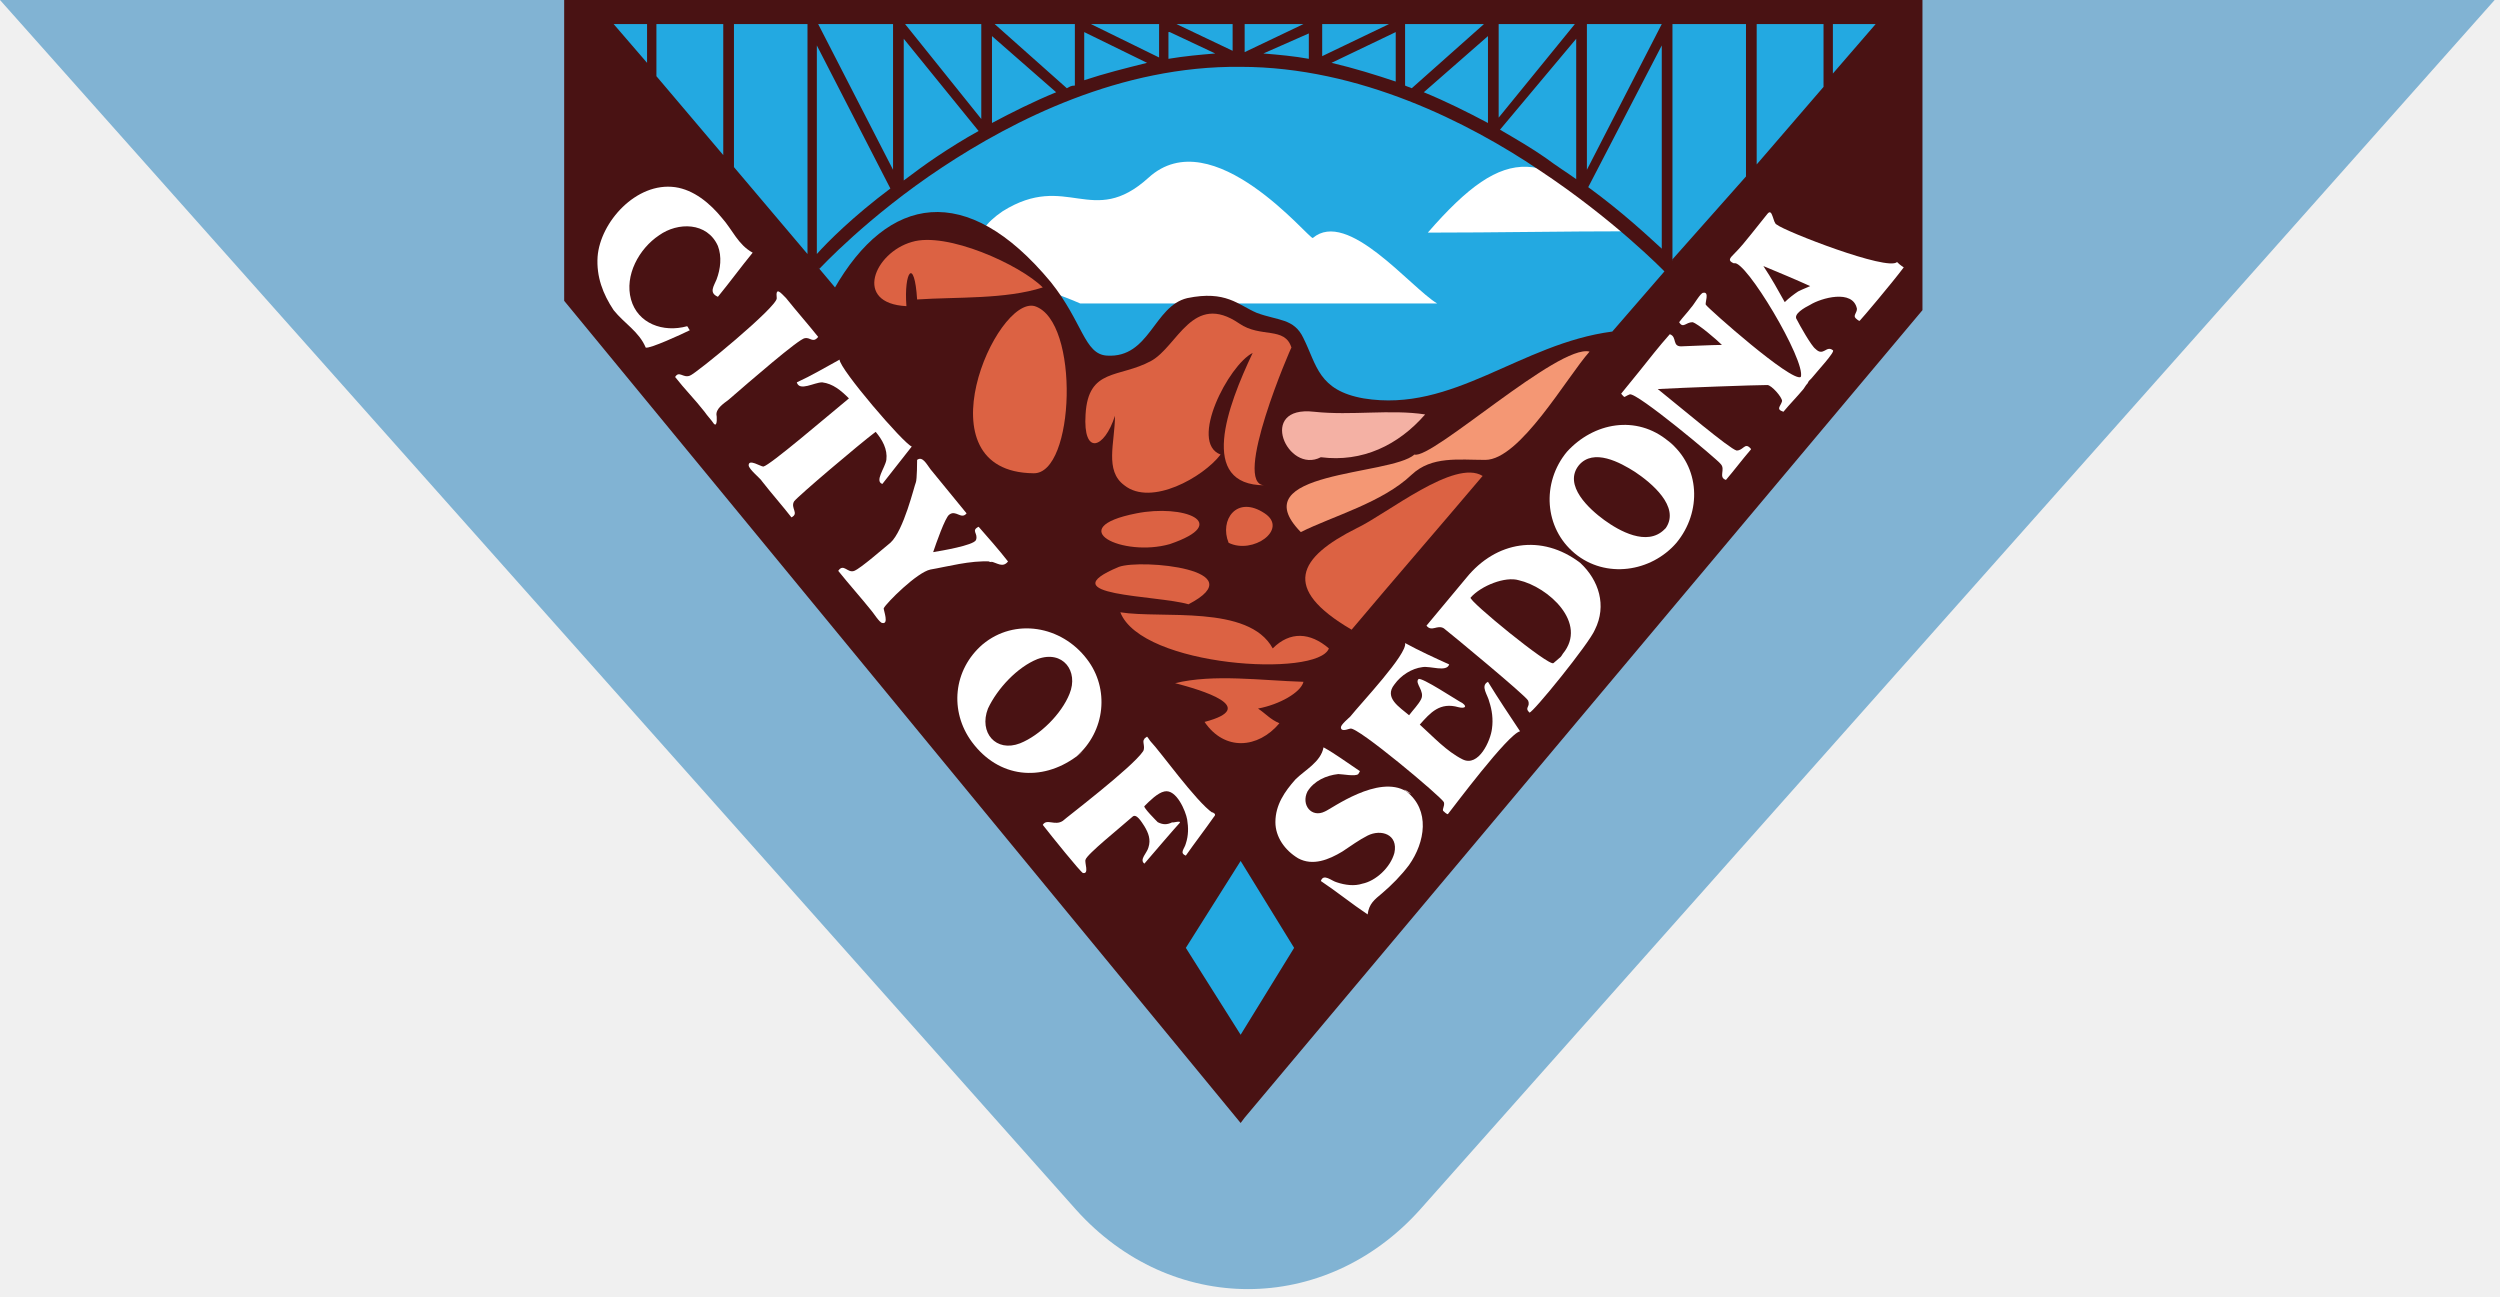
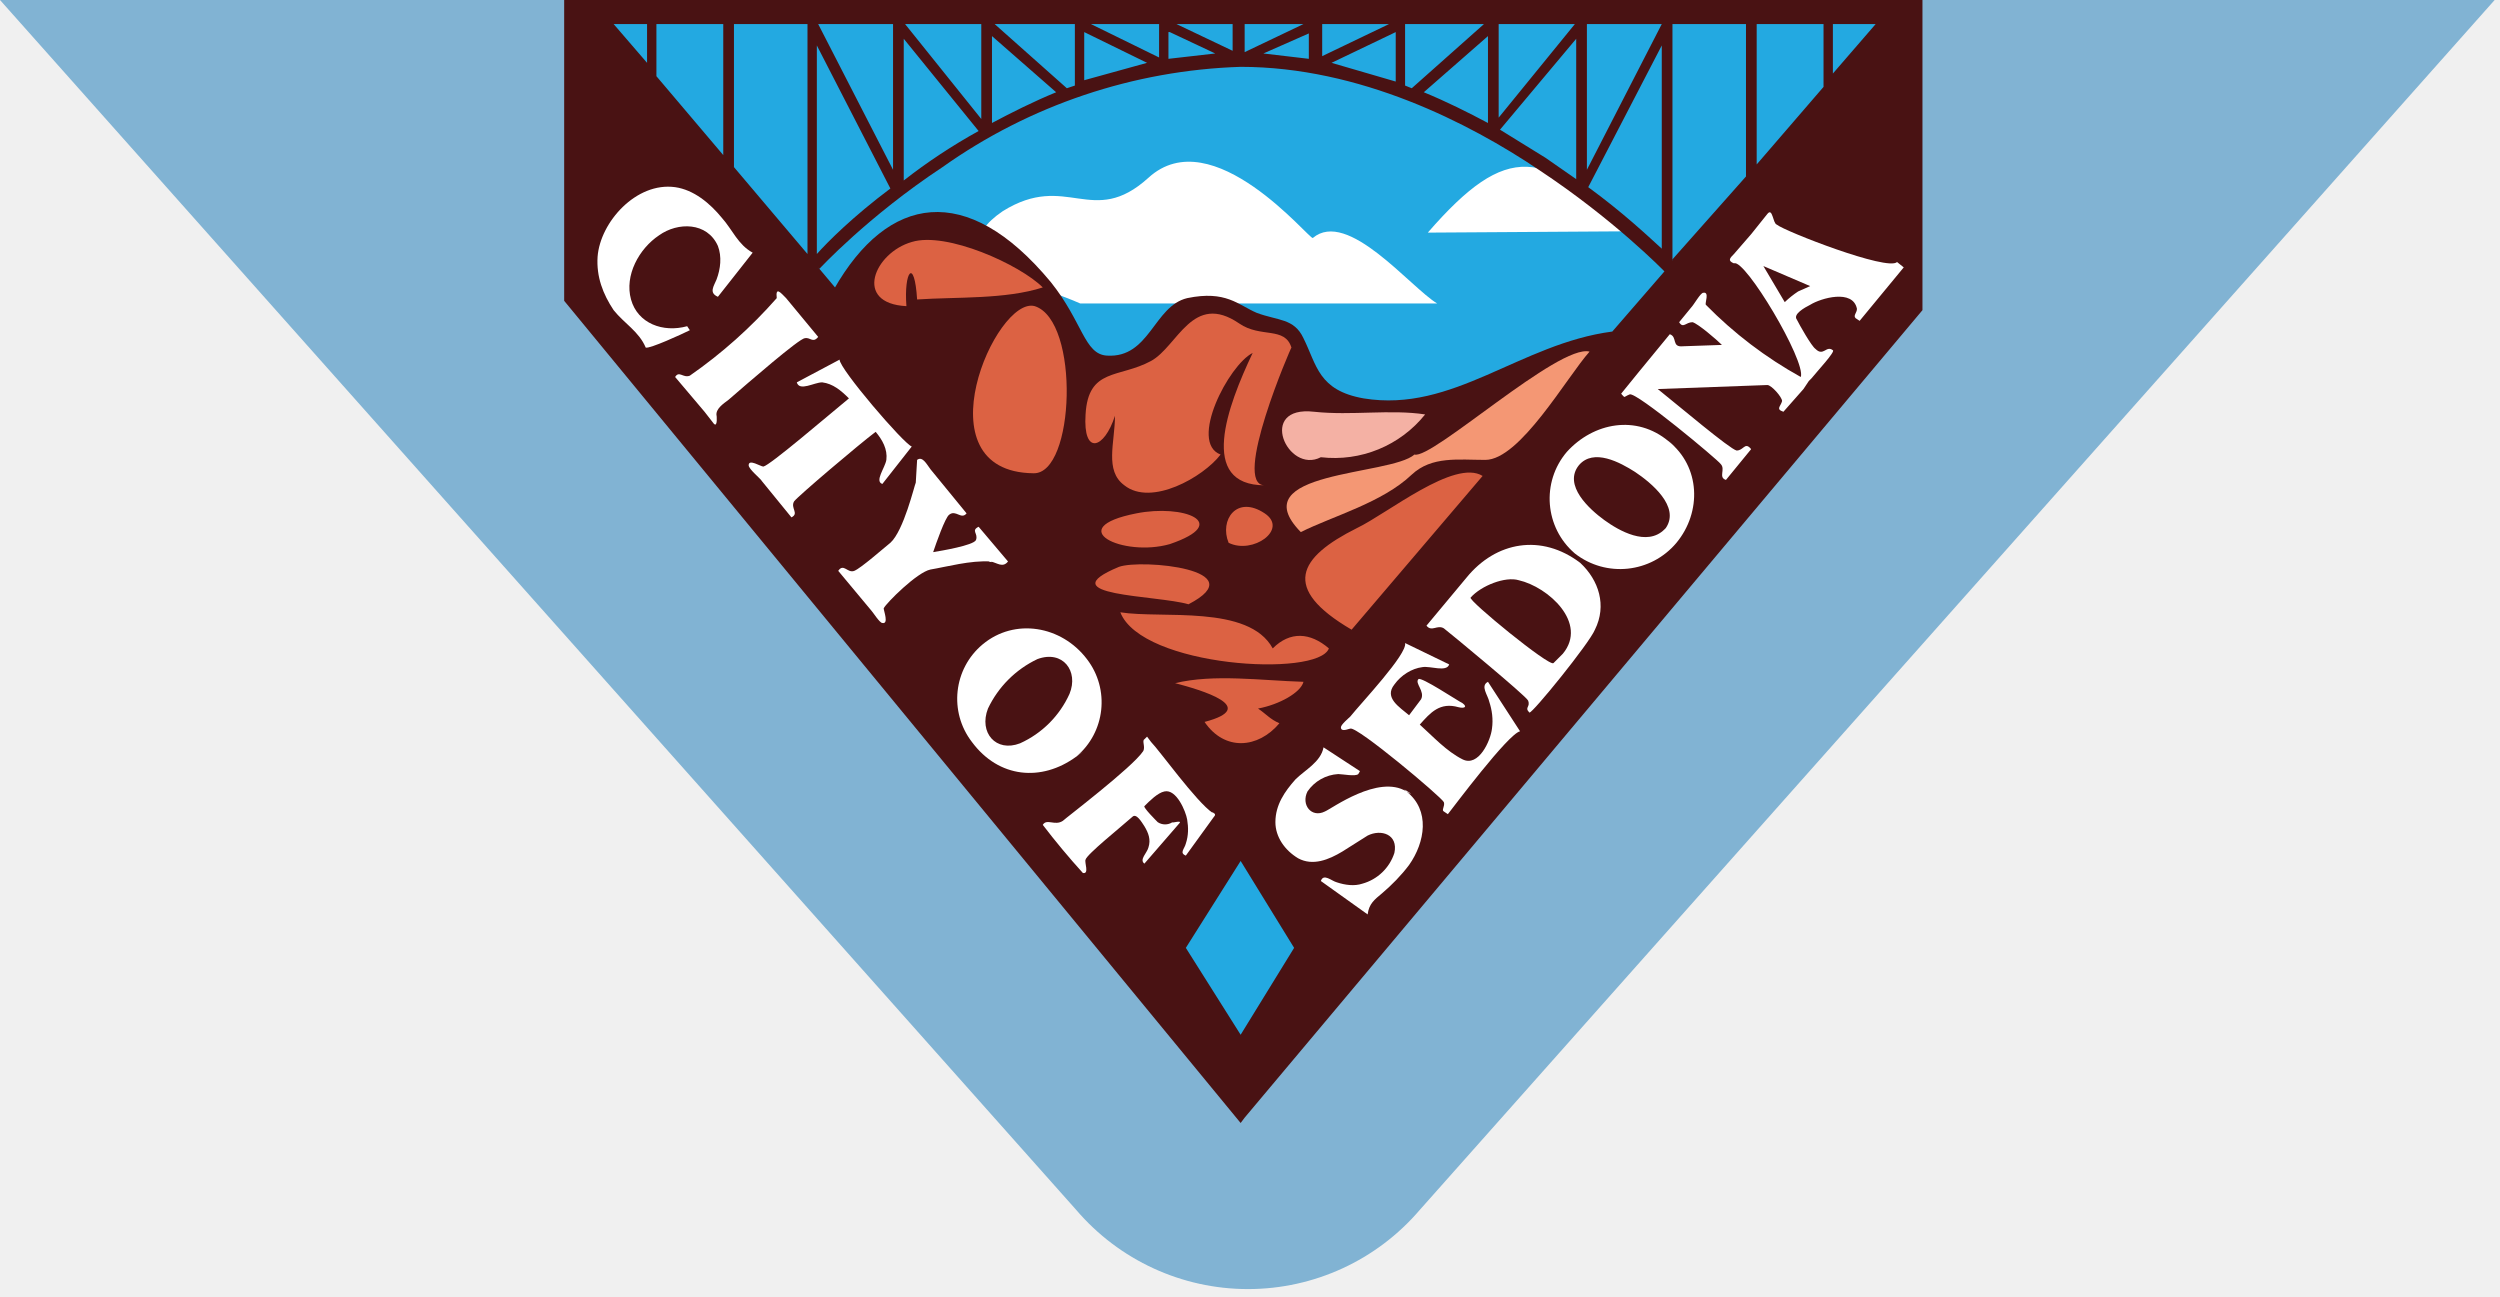
- <svg xmlns="http://www.w3.org/2000/svg" width="187" height="97" viewBox="0 0 187 97" fill="none">
-   <path d="M186.6 0H0L80.5 90.5C87.6 98.4 99.1 98.4 106.2 90.5L186.6 0Z" fill="#81B3D3" />
-   <path d="M43.2 0.7L92.8 59.1L142.1 1.1L43.2 0.7Z" fill="#23A9E1" />
-   <path d="M122 17.3C116.9 17.3 111.9 17.4 106.8 17.4C112.8 10.5 115.5 11.2 122 17.3Z" fill="white" />
-   <path d="M80.8 22.7C89.7 22.7 98.6 22.7 107.5 22.7C105.5 21.5 100.8 15.6 98.2 17.8C98 18 90.7 8.9 85.9 13.3C81.7 17.1 79.8 12.8 75 15.8C69.7 19.4 78.2 21.5 80.8 22.7Z" fill="white" />
-   <path d="M93.1 0H42.2V22.5L92.8 84L93.1 83.6L143.8 23.2V0H93.1ZM54.9 1.8H60.4V19L54.9 12.5V1.8ZM54.1 11.6L49.1 5.7V1.8H54.1V11.6ZM73.4 8.9L67.7 1.8H73.4V8.9ZM66.8 12.7L61.2 1.8H66.8V12.7ZM61.1 3.4L66.6 14.1C63.8 16.2 61.9 18.1 61.1 19V3.4ZM67.6 2.9L73.2 9.8C72.1 10.4 71 11.1 70.1 11.7C69.2 12.3 68.4 12.9 67.6 13.5V2.9ZM74.2 2.7L79 6.9C77.3 7.6 75.7 8.4 74.2 9.2V2.7ZM79.8 6.6L74.4 1.8H80.4V6.4C80.1 6.4 80 6.5 79.8 6.6ZM98.9 1.8H103.9L98.9 4.2V1.8ZM93.1 1.8H97.5L93.1 3.9V1.8ZM92.2 3.8L88 1.8H92.2V3.8ZM86.7 4.3L81.6 1.8H86.7V4.3ZM81.1 2.4L85.8 4.7C84.2 5.1 82.6 5.5 81.1 6V2.4ZM87.5 2.4L90.9 4C89.7 4.1 88.6 4.2 87.4 4.4V2.4H87.5ZM97.9 2.5V4.4C96.8 4.2 95.7 4.1 94.5 4L97.9 2.5ZM104.4 2.4V6.1C102.9 5.6 101.3 5.1 99.6 4.7L104.4 2.4ZM105.1 1.8H111L105.6 6.6C105.4 6.5 105.3 6.5 105.1 6.4V1.8ZM118.7 1.8H124.3L118.7 12.7V1.8ZM112.1 1.8H117.8L112.1 8.8V1.8ZM111.3 2.7V9.2C109.8 8.4 108.2 7.6 106.5 6.9L111.3 2.7ZM117.9 2.9V13.4C117.2 12.9 116.4 12.4 115.6 11.8C114.6 11.1 113.4 10.4 112.2 9.7L117.9 2.9ZM124.3 3.4V18.6C123.2 17.6 121.4 15.9 118.8 14L124.3 3.4ZM125.1 19.4V1.8H130.6V13.2L125.1 19.4C125.2 19.5 125.1 19.5 125.1 19.4ZM131.4 1.8H136.4V6.5L131.4 12.3V1.8ZM48.4 1.8V4.7L45.9 1.8H48.4ZM61.2 20L61.3 20.1C61.3 20.1 64.9 16.2 70.5 12.5C75.8 9 83.8 4.9 92.8 5C101.7 5 109.9 9.2 115.1 12.7C120.7 16.4 124.4 20.2 124.5 20.3L120.6 24.8C113.7 25.7 108.7 30.9 102 29.8C98.6 29.2 98.5 27.3 97.5 25.3C96.8 23.8 95.6 24 94 23.4C92.6 22.8 91.7 21.7 88.8 22.3C86.3 22.9 86 26.8 82.8 26.6C81.1 26.5 81 24.1 78.6 21.1C72.3 13.5 66.4 14.6 62.4 21.6L92.7 57.5L61.2 20ZM137.1 5.5V1.8H140.3L137.1 5.5Z" fill="#491213" />
-   <path d="M88.7 70.9L92.8 64.4L96.8 70.9L92.8 77.4L88.7 70.9Z" fill="#23A9E1" />
-   <path d="M65.5 32.3C66 32.9 66.4 33.6 66.3 34.4C66.2 35 65.4 36 66 36.2C66.7 35.3 67.5 34.3 68.2 33.4C67.6 33.2 62.8 27.6 62.8 26.9C61.7 27.5 60.7 28.1 59.6 28.6C59.8 29.3 60.9 28.6 61.5 28.6C62.3 28.7 62.9 29.2 63.5 29.8C61.8 31.2 57.6 34.8 57.1 34.9C56.9 34.9 56 34.3 56 34.8C56 35.1 56.9 35.8 57 36C57.7 36.9 58.5 37.8 59.2 38.7C59.8 38.4 59.1 38 59.4 37.5C59.7 37.1 64.3 33.2 65.5 32.3Z" fill="white" />
-   <path d="M60.2 25.3C60.6 25.2 60.8 25.7 61.2 25.2C60.4 24.2 59.6 23.3 58.8 22.3C58.4 21.9 58 21.4 58.1 22.3C58.2 22.9 52 28 51.6 28.1C51.1 28.3 50.8 27.7 50.5 28.2C51.2 29.1 52 29.9 52.7 30.8C52.9 31.1 53.2 31.4 53.4 31.7C53.7 32 53.6 31 53.6 31.1C53.5 30.6 54.1 30.2 54.5 29.9C56 28.6 59.8 25.3 60.2 25.3Z" fill="white" />
-   <path d="M51.4 24.4C49.6 24.9 47.7 24.2 47.2 22.4C46.7 20.6 47.8 18.6 49.3 17.6C50.7 16.6 52.9 16.6 53.7 18.4C54 19.2 53.9 20.1 53.6 20.9C53.4 21.4 53 21.9 53.7 22.2C54.6 21.1 55.4 20 56.3 18.9C55.2 18.3 54.8 17.2 54 16.3C53.1 15.2 51.9 14.2 50.5 14C47.6 13.6 44.9 16.6 44.7 19.2C44.6 20.7 45.1 22 45.9 23.2C46.7 24.2 47.8 24.8 48.3 26C48.6 26.1 51 25 51.6 24.7C51.5 24.6 51.5 24.5 51.4 24.4C50.7 24.6 51.4 24.4 51.4 24.4Z" fill="white" />
-   <path d="M90.7 60.8C89.5 60 86.7 56.1 86.1 55.5C86 55.4 85.9 55.2 85.8 55.1C85.8 55.1 85.5 55.3 85.6 55.3C85.4 55.4 85.7 55.9 85.5 56.2C84.7 57.4 79.7 61.2 79.5 61.4C78.9 61.8 78.3 61.2 78 61.7C78.7 62.6 80.8 65.2 81 65.3C81.5 65.4 81.1 64.5 81.2 64.3C81.3 63.9 83.8 61.9 84.7 61.1C85 60.8 85.4 61.5 85.6 61.8C85.9 62.3 86.1 62.8 85.9 63.4C85.8 63.8 85.2 64.3 85.6 64.6C86.2 63.9 88 61.8 88.2 61.6C88.5 61.3 87.6 61.6 87.7 61.5C87.3 61.7 87 61.7 86.6 61.5C86.5 61.4 85.5 60.4 85.6 60.3C86 59.9 86.6 59.3 87.1 59.2C88 59 88.7 60.7 88.8 61.3C88.9 61.9 88.9 62.5 88.7 63.1C88.6 63.5 88.2 63.8 88.7 64C89.4 63 90.1 62.1 90.8 61.1C91 60.9 90.8 60.8 90.7 60.8C90.6 60.7 90.9 60.8 90.7 60.8Z" fill="white" />
-   <path d="M80.5 56.6C82.7 54.7 83 51.5 81.3 49.3C79.4 46.8 75.9 46.2 73.5 48.2C71.3 50.1 71 53.2 72.7 55.5C74.7 58.2 77.9 58.5 80.5 56.6C81.7 55.7 80.4 56.7 80.5 56.6ZM80 51.9C79.4 53.4 77.8 55 76.3 55.6C74.5 56.3 73.2 54.8 73.9 53C74.6 51.5 76.1 49.9 77.6 49.3C79.5 48.6 80.7 50.2 80 51.9C79.6 52.8 80.1 51.7 80 51.9Z" fill="white" />
-   <path d="M74.1 42C74.6 42.1 75 42.5 75.4 42C74.7 41.1 73.9 40.2 73.2 39.4C72.6 39.7 73.2 39.9 73 40.4C72.8 40.8 70.4 41.2 69.8 41.3C70 40.7 70.7 38.7 71 38.5C71.5 38.1 71.9 38.9 72.3 38.4C71.4 37.3 70.5 36.2 69.6 35.1C69.3 34.7 69 34.1 68.6 34.4C68.6 34.4 68.6 35.9 68.5 36.1C68.4 36.3 67.6 39.7 66.6 40.6C66.1 41 64.4 42.5 63.9 42.7C63.4 42.9 63.1 42.1 62.7 42.7C63.5 43.7 64.4 44.7 65.2 45.7C65.3 45.8 65.8 46.6 66 46.6C66.5 46.7 66.1 45.7 66.1 45.5C66.3 45.1 68.6 42.8 69.6 42.6C70.8 42.4 72.6 41.9 74.1 42C74.4 42.1 73.7 42 74.1 42Z" fill="white" />
-   <path d="M67.8 22.9C63.8 22.7 65.4 18.9 68.2 18.1C70.8 17.3 76.3 19.8 78 21.5C75.2 22.4 71.6 22.2 68.6 22.4C68.4 19.2 67.6 20.3 67.8 22.9Z" fill="#DC6243" />
-   <path d="M77.3 35.4C68.7 35.3 74.5 22.1 77.4 22.9C80.8 24 80.4 35.5 77.3 35.4Z" fill="#DC6243" />
-   <path d="M83.4 31.1C82.6 33.6 81 34.1 81.2 31C81.4 27.5 83.7 28.3 86.1 27C88.1 25.9 89.2 21.8 92.7 24.2C94.3 25.3 96.1 24.4 96.6 26C96.6 25.9 92.1 36.3 94.6 36.3C89.6 36.3 91.8 30.4 93.7 26.4C91.9 27.3 88.9 33.1 91.3 34C90 35.7 86.1 37.9 84.1 36.3C82.6 35.2 83.4 33.1 83.4 31.1Z" fill="#DC6243" />
-   <path d="M87.5 40.7C84 41.7 79.4 39.5 85 38.4C88.5 37.7 92.2 39.1 87.5 40.7C87.6 40.7 87.4 40.7 87.5 40.7Z" fill="#DC6243" />
-   <path d="M91.9 40.6C91.2 38.9 92.5 37 94.6 38.4C96.4 39.6 93.7 41.5 91.9 40.6Z" fill="#DC6243" />
-   <path d="M88.9 45.2C86.5 44.5 78.4 44.6 83.7 42.4C85.4 41.8 93.9 42.6 88.9 45.2Z" fill="#DC6243" />
-   <path d="M99.4 48.5C98 47.3 96.5 47.2 95.2 48.5C93.4 45.2 86.9 46.3 83.8 45.8C85.4 49.9 98.6 50.7 99.4 48.5Z" fill="#DC6243" />
-   <path d="M97.5 51C94.3 50.9 90.8 50.4 87.9 51.1C89.8 51.6 94.3 52.9 90.1 54C91.6 56.2 94.1 56 95.7 54.1C95 53.8 94.7 53.4 94.1 53C95.7 52.7 97.3 51.8 97.5 51Z" fill="#DC6243" />
-   <path d="M101.1 47.1C95.8 44 97.1 41.7 101.5 39.5C103.8 38.4 108.8 34.3 110.9 35.6C107.6 39.5 104.3 43.3 101.1 47.1Z" fill="#DC6243" />
-   <path d="M97.3 39.8C92.8 35.2 104 35.6 105.8 34C107.1 34.4 116.6 25.7 118.9 26.3C117.2 28.2 113.7 34.4 111.1 34.4C109.1 34.4 107.1 34.1 105.6 35.5C103.4 37.6 99.7 38.6 97.3 39.8Z" fill="#F49774" />
-   <path d="M98.8 34.2C96.3 35.5 94 30.3 98.3 30.8C101.1 31.1 104 30.6 106.6 31C104.6 33.3 101.9 34.6 98.8 34.2Z" fill="#F4B1A4" />
-   <path d="M111.4 52.5C111.6 53.1 111.7 53.8 111.6 54.5C111.5 55.4 110.6 57.4 109.4 56.8C108.2 56.2 107.2 55.1 106.2 54.2C107 53.3 107.7 52.5 109.1 52.9C109.5 53 109.8 52.9 109.4 52.6C109 52.4 106.3 50.6 106.1 50.8C105.8 51.1 106.6 51.7 106.3 52.3C106.1 52.7 105.7 53.1 105.4 53.5C104.7 52.9 103.5 52.2 104.3 51.2C104.8 50.5 105.6 50 106.4 49.9C107 49.8 108.2 50.3 108.4 49.7C107.3 49.2 106.2 48.7 105.1 48.1C105.3 48.9 101.8 52.6 101 53.6C100.9 53.7 100.3 54.2 100.3 54.4C100.3 54.8 100.9 54.5 101 54.5C101.5 54.3 107.8 59.6 108 60C108.1 60.3 107.8 60.6 108 60.7C108 60.7 108.2 60.9 108.3 60.9C108.7 60.4 112.8 54.9 113.7 54.7C112.9 53.5 112.1 52.3 111.3 51C110.7 51.3 111.3 52 111.4 52.5Z" fill="white" />
-   <path d="M105.2 59.2C103.1 57.9 99.6 60.5 99.1 60.7C98.1 61.2 97.3 60.2 97.8 59.2C98.3 58.4 99.2 58 100.1 57.9C100.4 57.9 101.4 58.1 101.6 57.9C101.7 57.7 101.8 57.7 101.6 57.6C100.7 57 99.9 56.4 99 55.9C98.8 57 97.6 57.6 96.9 58.3C96.1 59.2 95.4 60.2 95.4 61.5C95.4 62.6 96.1 63.6 97.1 64.2C98.2 64.8 99.4 64.3 100.4 63.7C101 63.3 101.7 62.8 102.3 62.5C103.3 62 104.6 62.4 104.3 63.8C104 64.9 102.9 65.9 101.9 66.1C101.3 66.3 100.6 66.2 100 66C99.6 65.9 99 65.3 98.8 65.9C100 66.7 101.1 67.6 102.3 68.4C102.4 67.6 102.8 67.3 103.4 66.8C104.1 66.2 104.8 65.5 105.4 64.7C106.6 63 107 60.6 105.2 59.2Z" fill="white" />
-   <path d="M105.2 59.2C106.2 59.8 104.6 58.7 105.2 59.2V59.2Z" fill="white" />
-   <path d="M141.9 19.6C141.2 20.3 133.5 17.3 132.9 16.8C132.6 16.7 132.6 15.5 132.2 16C131.8 16.5 131.4 17 131 17.5C130.6 18 130.2 18.5 129.7 19C129.4 19.3 129.2 19.5 129.7 19.7C130.5 19.3 135.1 27 134.7 28.2C134 28.6 127.8 23.1 127.6 22.8C127.5 22.7 127.9 21.8 127.4 21.9C127.2 21.9 126.7 22.8 126.5 23C126.2 23.4 125.9 23.7 125.6 24.1C125.9 24.6 126.1 24.1 126.6 24.1C127 24.2 128.4 25.4 128.8 25.8C128.1 25.8 126.1 25.9 125.9 25.9C125 26 125.5 25.2 124.9 25C124.1 25.9 123.4 26.8 122.6 27.8C122.2 28.3 121.7 28.9 121.3 29.4C121.2 29.5 121.3 29.4 121.3 29.5C121.6 29.8 121.4 29.7 121.9 29.5C122.4 29.3 128.5 34.4 128.7 34.7C129.1 35.1 128.5 35.7 129.1 35.9C129.7 35.2 130.3 34.4 130.9 33.7C131 33.6 131 33.6 130.9 33.5C130.5 33.1 130.4 33.7 129.9 33.7C129.4 33.6 125.5 30.3 124 29.1C125.8 29 131.3 28.8 132.2 28.8C132.5 28.8 133.3 29.7 133.3 30C133.2 30.4 132.8 30.6 133.4 30.8C133.9 30.2 134.4 29.7 134.9 29.1L135.1 28.8C135.2 28.7 135.2 28.7 135.3 28.5L135.5 28.3C135.9 27.8 137.3 26.3 137.1 26.2C136.6 25.8 136.4 26.7 135.8 26.1C135.5 25.9 134.6 24.3 134.4 23.9C134.1 23.5 135 23 135.4 22.8C136.2 22.3 138.6 21.6 138.9 23.1C138.9 23.4 138.6 23.6 138.8 23.8C138.8 23.8 139 24 139.1 24C139.3 23.8 141.5 21.2 142.4 20C142.1 19.8 142 19.7 141.9 19.6ZM134.5 21.8C134.6 21.8 134.7 21.7 134.5 21.8C134.2 22 133.8 22.3 133.5 22.6C133 21.7 132.5 20.8 131.9 19.9C133.1 20.4 134.3 20.9 135.4 21.4C135.2 21.5 134.9 21.6 134.5 21.8Z" fill="white" />
-   <path d="M124.8 33C122.4 31 119.2 31.6 117.2 33.8C115.3 36.1 115.5 39.5 117.8 41.4C120.1 43.3 123.5 42.8 125.4 40.6C127.3 38.3 127.2 34.9 124.8 33ZM124.5 39.6C124.5 39.6 124.5 39.7 124.5 39.6C123.2 40.9 121.1 39.7 120 38.9C118.9 38.1 116.9 36.3 118.1 34.8C119.2 33.5 121.2 34.6 122.3 35.3C123.5 36.1 125.7 37.9 124.6 39.5C124.7 39.4 124.7 39.4 124.5 39.6Z" fill="white" />
-   <path d="M124.8 33C126 34 124.5 32.8 124.8 33V33Z" fill="white" />
-   <path d="M124.5 39.7C124.5 39.6 124.5 39.6 124.5 39.7C124.6 39.6 124.6 39.6 124.6 39.6C124.5 39.6 124.5 39.7 124.5 39.7Z" fill="white" />
-   <path d="M118.2 42.1C118.3 42.2 118.5 42.4 118.2 42.1C115.3 39.9 111.9 40.5 109.7 43.2C108.7 44.4 107.7 45.6 106.7 46.8C107.1 47.3 107.5 46.7 108 47C108.4 47.3 114.2 52.1 114.3 52.4C114.5 52.9 114 52.9 114.4 53.3C114.6 53.4 118.9 48.1 119.3 47.1C120.2 45.3 119.6 43.4 118.2 42.1ZM116.9 48.9C116.7 49.2 116.9 49 116.2 49.6C115.9 49.9 109.8 44.9 110 44.7C110.8 43.8 112.6 43.1 113.6 43.4C115.8 43.9 118.8 46.6 116.9 48.9Z" fill="white" />
+ <svg xmlns="http://www.w3.org/2000/svg" width="187" height="97" fill="none">
+   <path d="M186.6 0H0l80.5 90.5a16.9 16.9 0 0025.7 0L186.6 0z" fill="#81B3D3" />
+   <path d="M43.2.7l49.6 58.4 49.3-58L43.2.7z" fill="#23A9E1" />
+   <path d="M122 17.3l-15.2.1c6-6.9 8.7-6.2 15.2-.1zM80.8 22.7h26.7c-2-1.2-6.7-7.1-9.3-4.9-.2.2-7.5-8.9-12.3-4.5-4.2 3.8-6.1-.5-10.9 2.5-5.3 3.6 3.2 5.7 5.8 6.9z" fill="#fff" />
+   <path d="M93.1 0H42.2v22.5L92.8 84l.3-.4 50.7-60.4V0H93.1zM54.9 1.8h5.5V19l-5.5-6.5V1.8zm-.8 9.8l-5-5.9V1.8h5v9.8zm19.3-2.7l-5.7-7.1h5.7v7.1zm-6.6 3.8L61.2 1.8h5.6v10.9zm-5.7-9.3l5.5 10.7c-2.8 2.1-4.7 4-5.5 4.9V3.4zm6.5-.5l5.6 6.9a42.1 42.1 0 00-5.6 3.7V2.9zm6.6-.2L79 6.9c-1.7.7-3.3 1.5-4.8 2.3V2.7zm5.6 3.9l-5.4-4.8h6v4.6l-.6.2zm19.1-4.8h5l-5 2.4V1.8zm-5.8 0h4.4l-4.4 2.1V1.8zm-.9 2l-4.2-2h4.2v2zm-5.5.5l-5.1-2.5h5.1v2.5zm-5.6-1.9l4.7 2.3L81.1 6V2.4zm6.4 0L90.9 4l-3.5.4v-2h.1zm10.4.1v1.9L94.5 4l3.4-1.5zm6.5-.1v3.7l-4.8-1.4 4.8-2.3zm.7-.6h5.9l-5.4 4.8-.5-.2V1.8zm13.6 0h5.6l-5.6 10.9V1.8zm-6.6 0h5.7l-5.7 7v-7zm-.8.9v6.5c-1.5-.8-3.1-1.6-4.8-2.3l4.8-4.2zm6.6.2v10.5l-2.3-1.6-3.4-2.1 5.7-6.8zm6.4.5v15.2c-1.1-1-2.9-2.7-5.5-4.6l5.5-10.6zm.8 16V1.8h5.5v11.4l-5.5 6.2c.1.1 0 .1 0 0zm6.3-17.6h5v4.7l-5 5.8V1.8zm-83 0v2.9l-2.5-2.9h2.5zM61.2 20l.1.1s3.6-3.9 9.2-7.6A40.8 40.8 0 0192.8 5c8.9 0 17.1 4.2 22.3 7.7 5.6 3.7 9.3 7.5 9.4 7.6l-3.9 4.5c-6.9.9-11.9 6.1-18.6 5-3.4-.6-3.5-2.5-4.5-4.5-.7-1.5-1.9-1.3-3.5-1.9-1.4-.6-2.3-1.7-5.2-1.1-2.5.6-2.8 4.5-6 4.3-1.7-.1-1.8-2.5-4.2-5.5-6.3-7.6-12.2-6.5-16.2.5l30.3 35.9L61.2 20zm75.9-14.5V1.8h3.2l-3.2 3.7z" fill="#491213" />
+   <path d="M88.7 70.9l4.1-6.5 4 6.5-4 6.5-4.1-6.5z" fill="#23A9E1" />
+   <path d="M65.5 32.3c.5.6.9 1.3.8 2.1-.1.6-.9 1.6-.3 1.8l2.2-2.8c-.6-.2-5.4-5.8-5.4-6.5l-3.2 1.7c.2.7 1.3 0 1.9 0 .8.1 1.4.6 2 1.2-1.7 1.4-5.9 5-6.4 5.1-.2 0-1.1-.6-1.1-.1 0 .3.9 1 1 1.2l2.2 2.7c.6-.3-.1-.7.2-1.2.3-.4 4.9-4.3 6.1-5.2zM60.2 25.3c.4-.1.6.4 1-.1l-2.4-2.9c-.4-.4-.8-.9-.7 0a36 36 0 01-6.5 5.8c-.5.2-.8-.4-1.1.1l2.2 2.6.7.9c.3.3.2-.7.2-.6-.1-.5.5-.9.9-1.2 1.5-1.3 5.3-4.6 5.7-4.6zM51.4 24.4c-1.8.5-3.7-.2-4.2-2s.6-3.8 2.1-4.8c1.4-1 3.6-1 4.4.8.3.8.2 1.7-.1 2.5-.2.5-.6 1 .1 1.3l2.6-3.3c-1.1-.6-1.5-1.7-2.3-2.6-.9-1.1-2.1-2.1-3.5-2.3-2.9-.4-5.6 2.6-5.8 5.2-.1 1.5.4 2.8 1.2 4 .8 1 1.9 1.6 2.4 2.8.3.1 2.7-1 3.3-1.3l-.2-.3c-.7.2 0 0 0 0zM90.7 60.8c-1.2-.8-4-4.7-4.6-5.3l-.3-.4-.2.2c-.2.1.1.6-.1.9-.8 1.2-5.8 5-6 5.2-.6.4-1.2-.2-1.5.3a56 56 0 003 3.6c.5.1.1-.8.2-1 .1-.4 2.6-2.4 3.5-3.2.3-.3.7.4.9.7.3.5.5 1 .3 1.6-.1.4-.7.9-.3 1.2l2.6-3c.3-.3-.6 0-.5-.1a1 1 0 01-1.1 0c-.1-.1-1.1-1.1-1-1.2.4-.4 1-1 1.5-1.1.9-.2 1.6 1.5 1.7 2.1.1.6.1 1.2-.1 1.8-.1.4-.5.7 0 .9l2.1-2.9c.2-.2 0-.3-.1-.3-.1-.1.2 0 0 0zM80.5 56.6a5.3 5.3 0 00.8-7.3c-1.9-2.5-5.4-3.1-7.8-1.1a5.3 5.3 0 00-.8 7.3c2 2.7 5.2 3 7.8 1.1 1.2-.9-.1.1 0 0zm-.5-4.7a7.4 7.4 0 01-3.7 3.7c-1.8.7-3.1-.8-2.4-2.6a7.8 7.8 0 013.7-3.7c1.9-.7 3.1.9 2.4 2.6-.4.9.1-.2 0 0zM74.1 42c.5.1.9.5 1.3 0l-2.2-2.6c-.6.3 0 .5-.2 1-.2.4-2.6.8-3.2.9.2-.6.9-2.6 1.2-2.8.5-.4.9.4 1.3-.1l-2.7-3.3c-.3-.4-.6-1-1-.7l-.1 1.7c-.1.2-.9 3.6-1.9 4.5-.5.4-2.2 1.9-2.7 2.1-.5.2-.8-.6-1.2 0l2.5 3c.1.1.6.9.8.9.5.1.1-.9.1-1.1.2-.4 2.5-2.7 3.5-2.9 1.2-.2 3-.7 4.5-.6.3.1-.4 0 0 0z" fill="#fff" />
+   <path d="M67.8 22.9c-4-.2-2.4-4 .4-4.8 2.6-.8 8.1 1.7 9.8 3.4-2.8.9-6.4.7-9.4.9-.2-3.2-1-2.1-.8.5zM77.3 35.4c-8.6-.1-2.8-13.3.1-12.5 3.4 1.1 3 12.6-.1 12.5zM83.4 31.1c-.8 2.5-2.4 3-2.2-.1.2-3.5 2.5-2.7 4.9-4 2-1.1 3.1-5.2 6.6-2.8 1.6 1.1 3.4.2 3.9 1.8 0-.1-4.5 10.3-2 10.3-5 0-2.8-5.9-.9-9.9-1.8.9-4.8 6.7-2.4 7.6-1.3 1.7-5.2 3.9-7.2 2.3-1.5-1.1-.7-3.2-.7-5.2zM87.5 40.7c-3.5 1-8.1-1.2-2.5-2.3 3.5-.7 7.2.7 2.5 2.3.1 0-.1 0 0 0zM91.9 40.6c-.7-1.7.6-3.6 2.7-2.2 1.8 1.2-.9 3.1-2.7 2.2zM88.9 45.2c-2.4-.7-10.5-.6-5.2-2.8 1.7-.6 10.2.2 5.2 2.8zM99.4 48.5c-1.4-1.2-2.9-1.3-4.2 0-1.8-3.3-8.3-2.2-11.4-2.7 1.6 4.1 14.8 4.9 15.6 2.7zM97.5 51c-3.2-.1-6.7-.6-9.6.1 1.9.5 6.4 1.8 2.2 2.9 1.5 2.2 4 2 5.6.1-.7-.3-1-.7-1.6-1.1 1.6-.3 3.2-1.2 3.4-2zM101.1 47.1c-5.3-3.1-4-5.4.4-7.6 2.3-1.1 7.3-5.2 9.4-3.9l-9.8 11.5z" fill="#DC6243" />
+   <path d="M97.3 39.8c-4.5-4.6 6.7-4.2 8.5-5.8 1.3.4 10.8-8.3 13.1-7.7-1.7 1.9-5.2 8.1-7.8 8.1-2 0-4-.3-5.5 1.1-2.2 2.1-5.9 3.1-8.3 4.3z" fill="#F49774" />
+   <path d="M98.8 34.2c-2.5 1.3-4.8-3.9-.5-3.4 2.8.3 5.7-.2 8.3.2a8.7 8.7 0 01-7.8 3.2z" fill="#F4B1A4" />
+   <path d="M111.4 52.5c.2.6.3 1.3.2 2-.1.9-1 2.9-2.2 2.3-1.2-.6-2.2-1.7-3.2-2.6.8-.9 1.5-1.7 2.9-1.3.4.1.7 0 .3-.3-.4-.2-3.1-2-3.3-1.8-.3.3.5.9.2 1.5l-.9 1.2c-.7-.6-1.9-1.3-1.1-2.3.5-.7 1.3-1.2 2.1-1.3.6-.1 1.8.4 2-.2l-3.3-1.6c.2.8-3.3 4.5-4.1 5.5-.1.1-.7.6-.7.8 0 .4.6.1.7.1.5-.2 6.8 5.1 7 5.5.1.3-.2.6 0 .7l.3.2c.4-.5 4.5-6 5.4-6.2l-2.4-3.7c-.6.3 0 1 .1 1.5zM105.2 59.2c-2.1-1.3-5.6 1.3-6.1 1.5-1 .5-1.8-.5-1.3-1.5a3 3 0 012.3-1.3c.3 0 1.3.2 1.5 0 .1-.2.2-.2 0-.3L99 55.9c-.2 1.1-1.4 1.7-2.1 2.4-.8.9-1.5 1.9-1.5 3.2 0 1.1.7 2.1 1.7 2.7 1.1.6 2.3.1 3.3-.5l1.9-1.2c1-.5 2.3-.1 2 1.3a3.5 3.5 0 01-2.4 2.3c-.6.2-1.3.1-1.9-.1-.4-.1-1-.7-1.2-.1l3.5 2.5c.1-.8.5-1.1 1.1-1.6.7-.6 1.4-1.3 2-2.1 1.2-1.7 1.6-4.1-.2-5.5zM105.2 59.2c1 .6-.6-.5 0 0zM141.9 19.6c-.7.7-8.4-2.3-9-2.8-.3-.1-.3-1.3-.7-.8l-1.2 1.5-1.3 1.5c-.3.3-.5.5 0 .7.8-.4 5.4 7.3 5 8.5a31 31 0 01-7.1-5.4c-.1-.1.3-1-.2-.9-.2 0-.7.9-.9 1.1l-.9 1.1c.3.5.5 0 1 0 .4.1 1.8 1.3 2.2 1.7l-2.9.1c-.9.1-.4-.7-1-.9l-2.3 2.8-1.3 1.6c-.1.1 0 0 0 .1.3.3.1.2.6 0s6.6 4.9 6.8 5.2c.4.4-.2 1 .4 1.2l1.8-2.2c.1-.1.1-.1 0-.2-.4-.4-.5.2-1 .2-.5-.1-4.4-3.4-5.9-4.6l8.2-.3c.3 0 1.1.9 1.1 1.2-.1.4-.5.6.1.8l1.5-1.7.2-.3.2-.3.2-.2c.4-.5 1.8-2 1.6-2.1-.5-.4-.7.5-1.3-.1-.3-.2-1.2-1.8-1.4-2.2-.3-.4.6-.9 1-1.1.8-.5 3.2-1.2 3.5.3 0 .3-.3.5-.1.7l.3.2 3.3-4-.5-.4zm-7.4 2.2c.1 0 .2-.1 0 0a7 7 0 00-1 .8l-1.6-2.7 3.5 1.5-.9.4zM124.8 33c-2.4-2-5.6-1.4-7.6.8a5.4 5.4 0 00.6 7.6 5.5 5.5 0 007.6-.8c1.9-2.3 1.8-5.7-.6-7.6zm-.3 6.6s0 .1 0 0c-1.3 1.3-3.4.1-4.5-.7-1.1-.8-3.1-2.6-1.9-4.1 1.1-1.3 3.1-.2 4.2.5 1.2.8 3.4 2.6 2.3 4.2l-.1.1z" fill="#fff" />
+   <path d="M124.8 33c1.2 1-.3-.2 0 0zM124.5 39.7c0-.1 0-.1 0 0l.1-.1-.1.1zM118.2 42.1c.1.1.3.3 0 0-2.9-2.2-6.3-1.6-8.5 1.1l-3 3.6c.4.5.8-.1 1.3.2.4.3 6.2 5.1 6.3 5.4.2.5-.3.5.1.9.2.1 4.5-5.2 4.9-6.2.9-1.8.3-3.7-1.1-5zm-1.3 6.8l-.7.7c-.3.3-6.4-4.7-6.2-4.9.8-.9 2.6-1.6 3.6-1.3 2.2.5 5.2 3.2 3.3 5.5z" fill="#fff" />
</svg>
